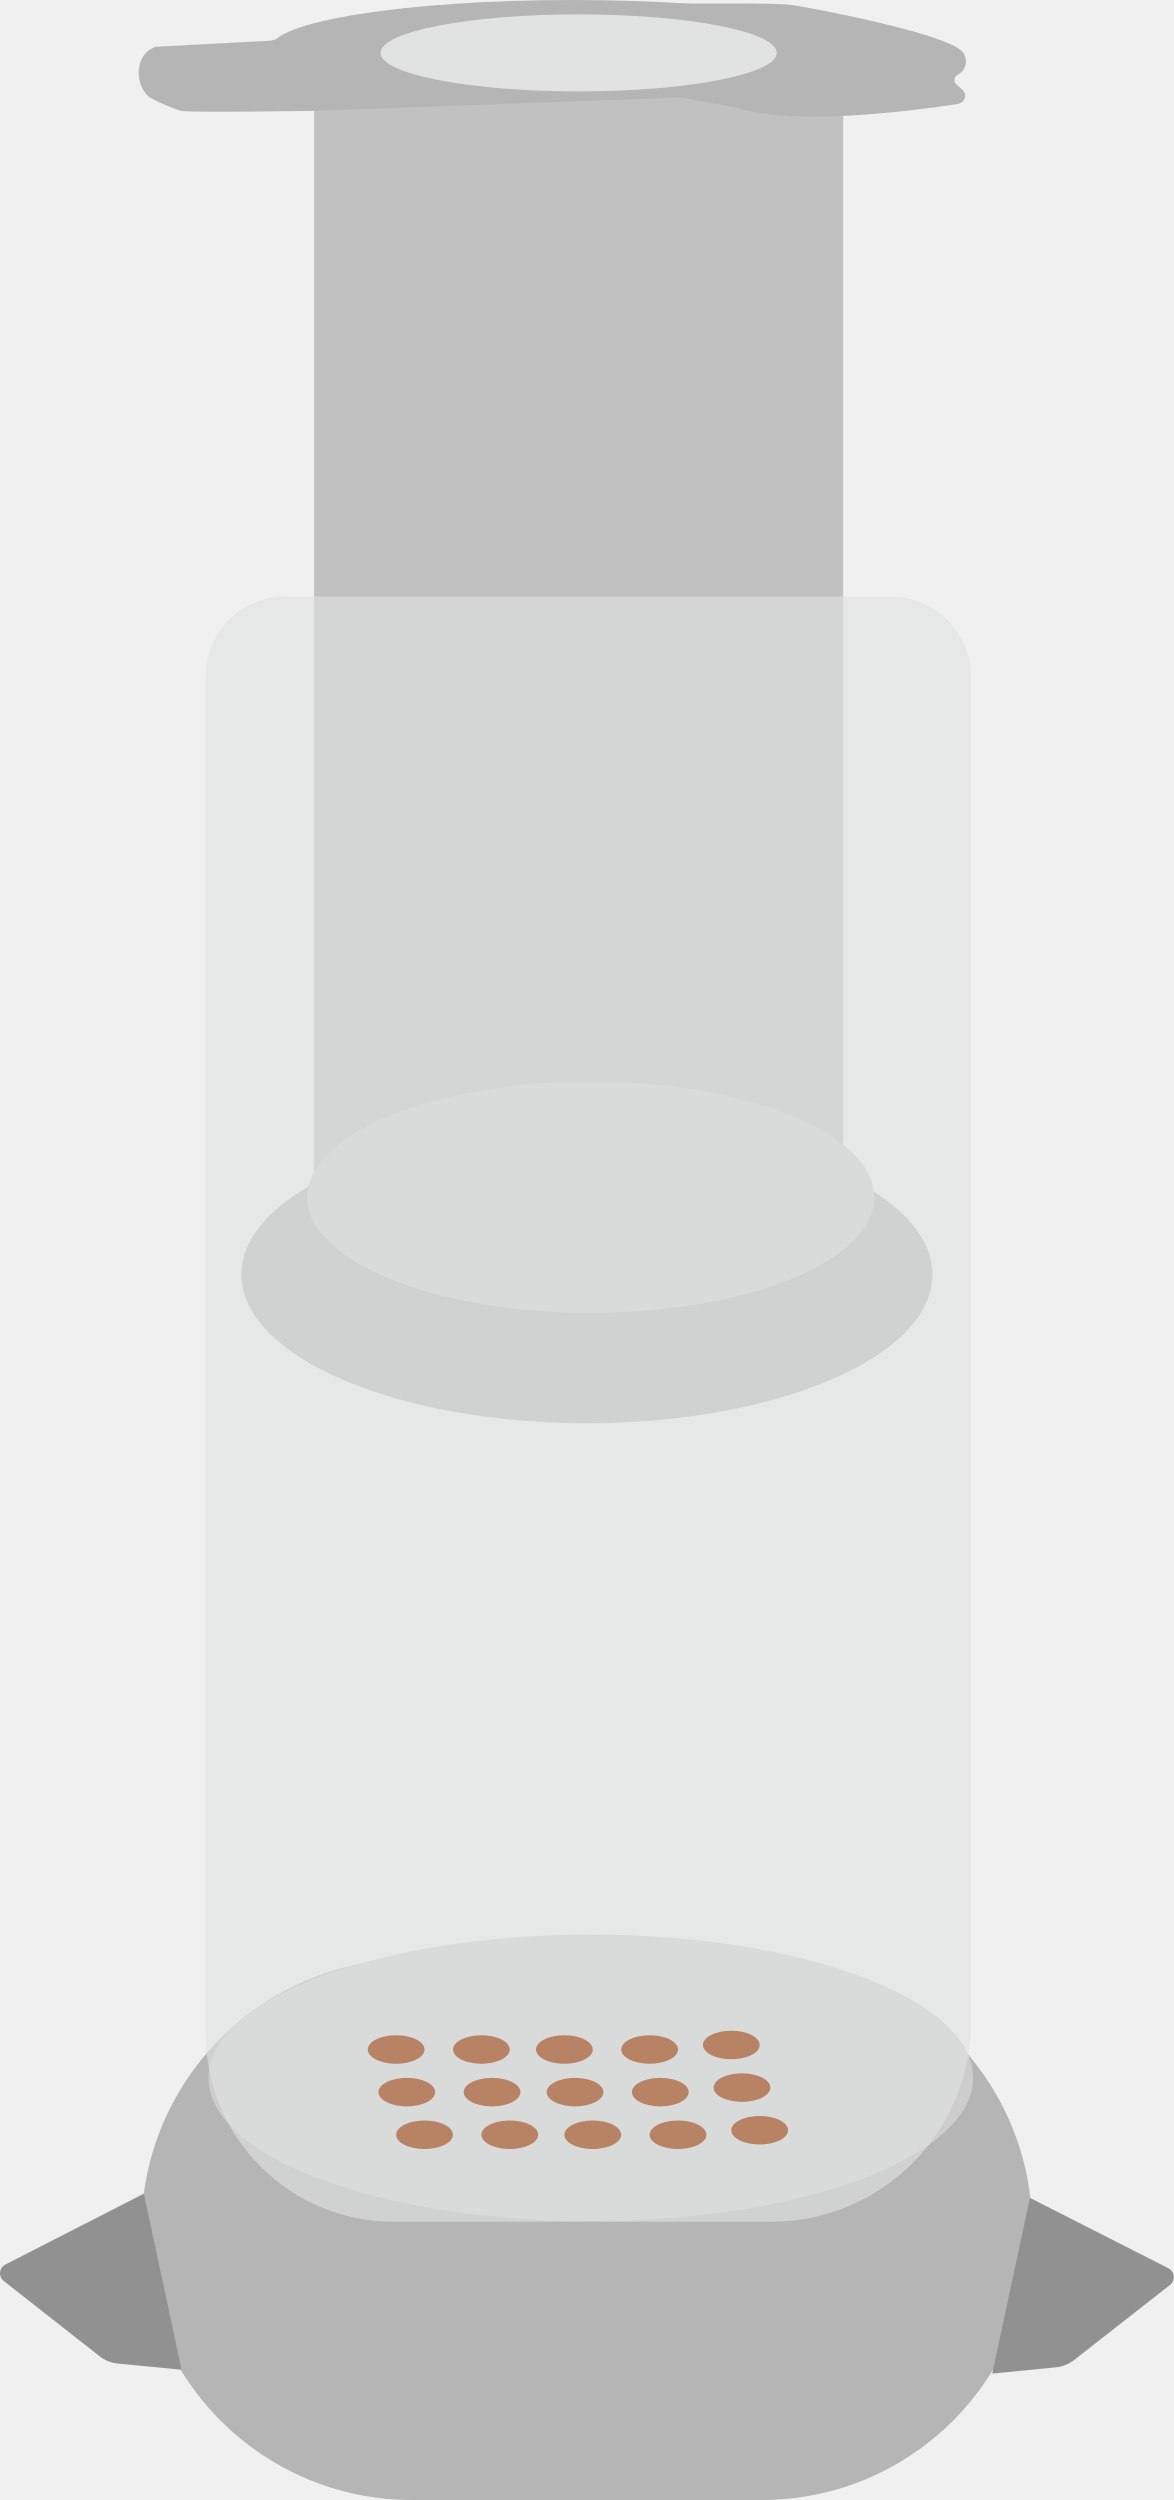
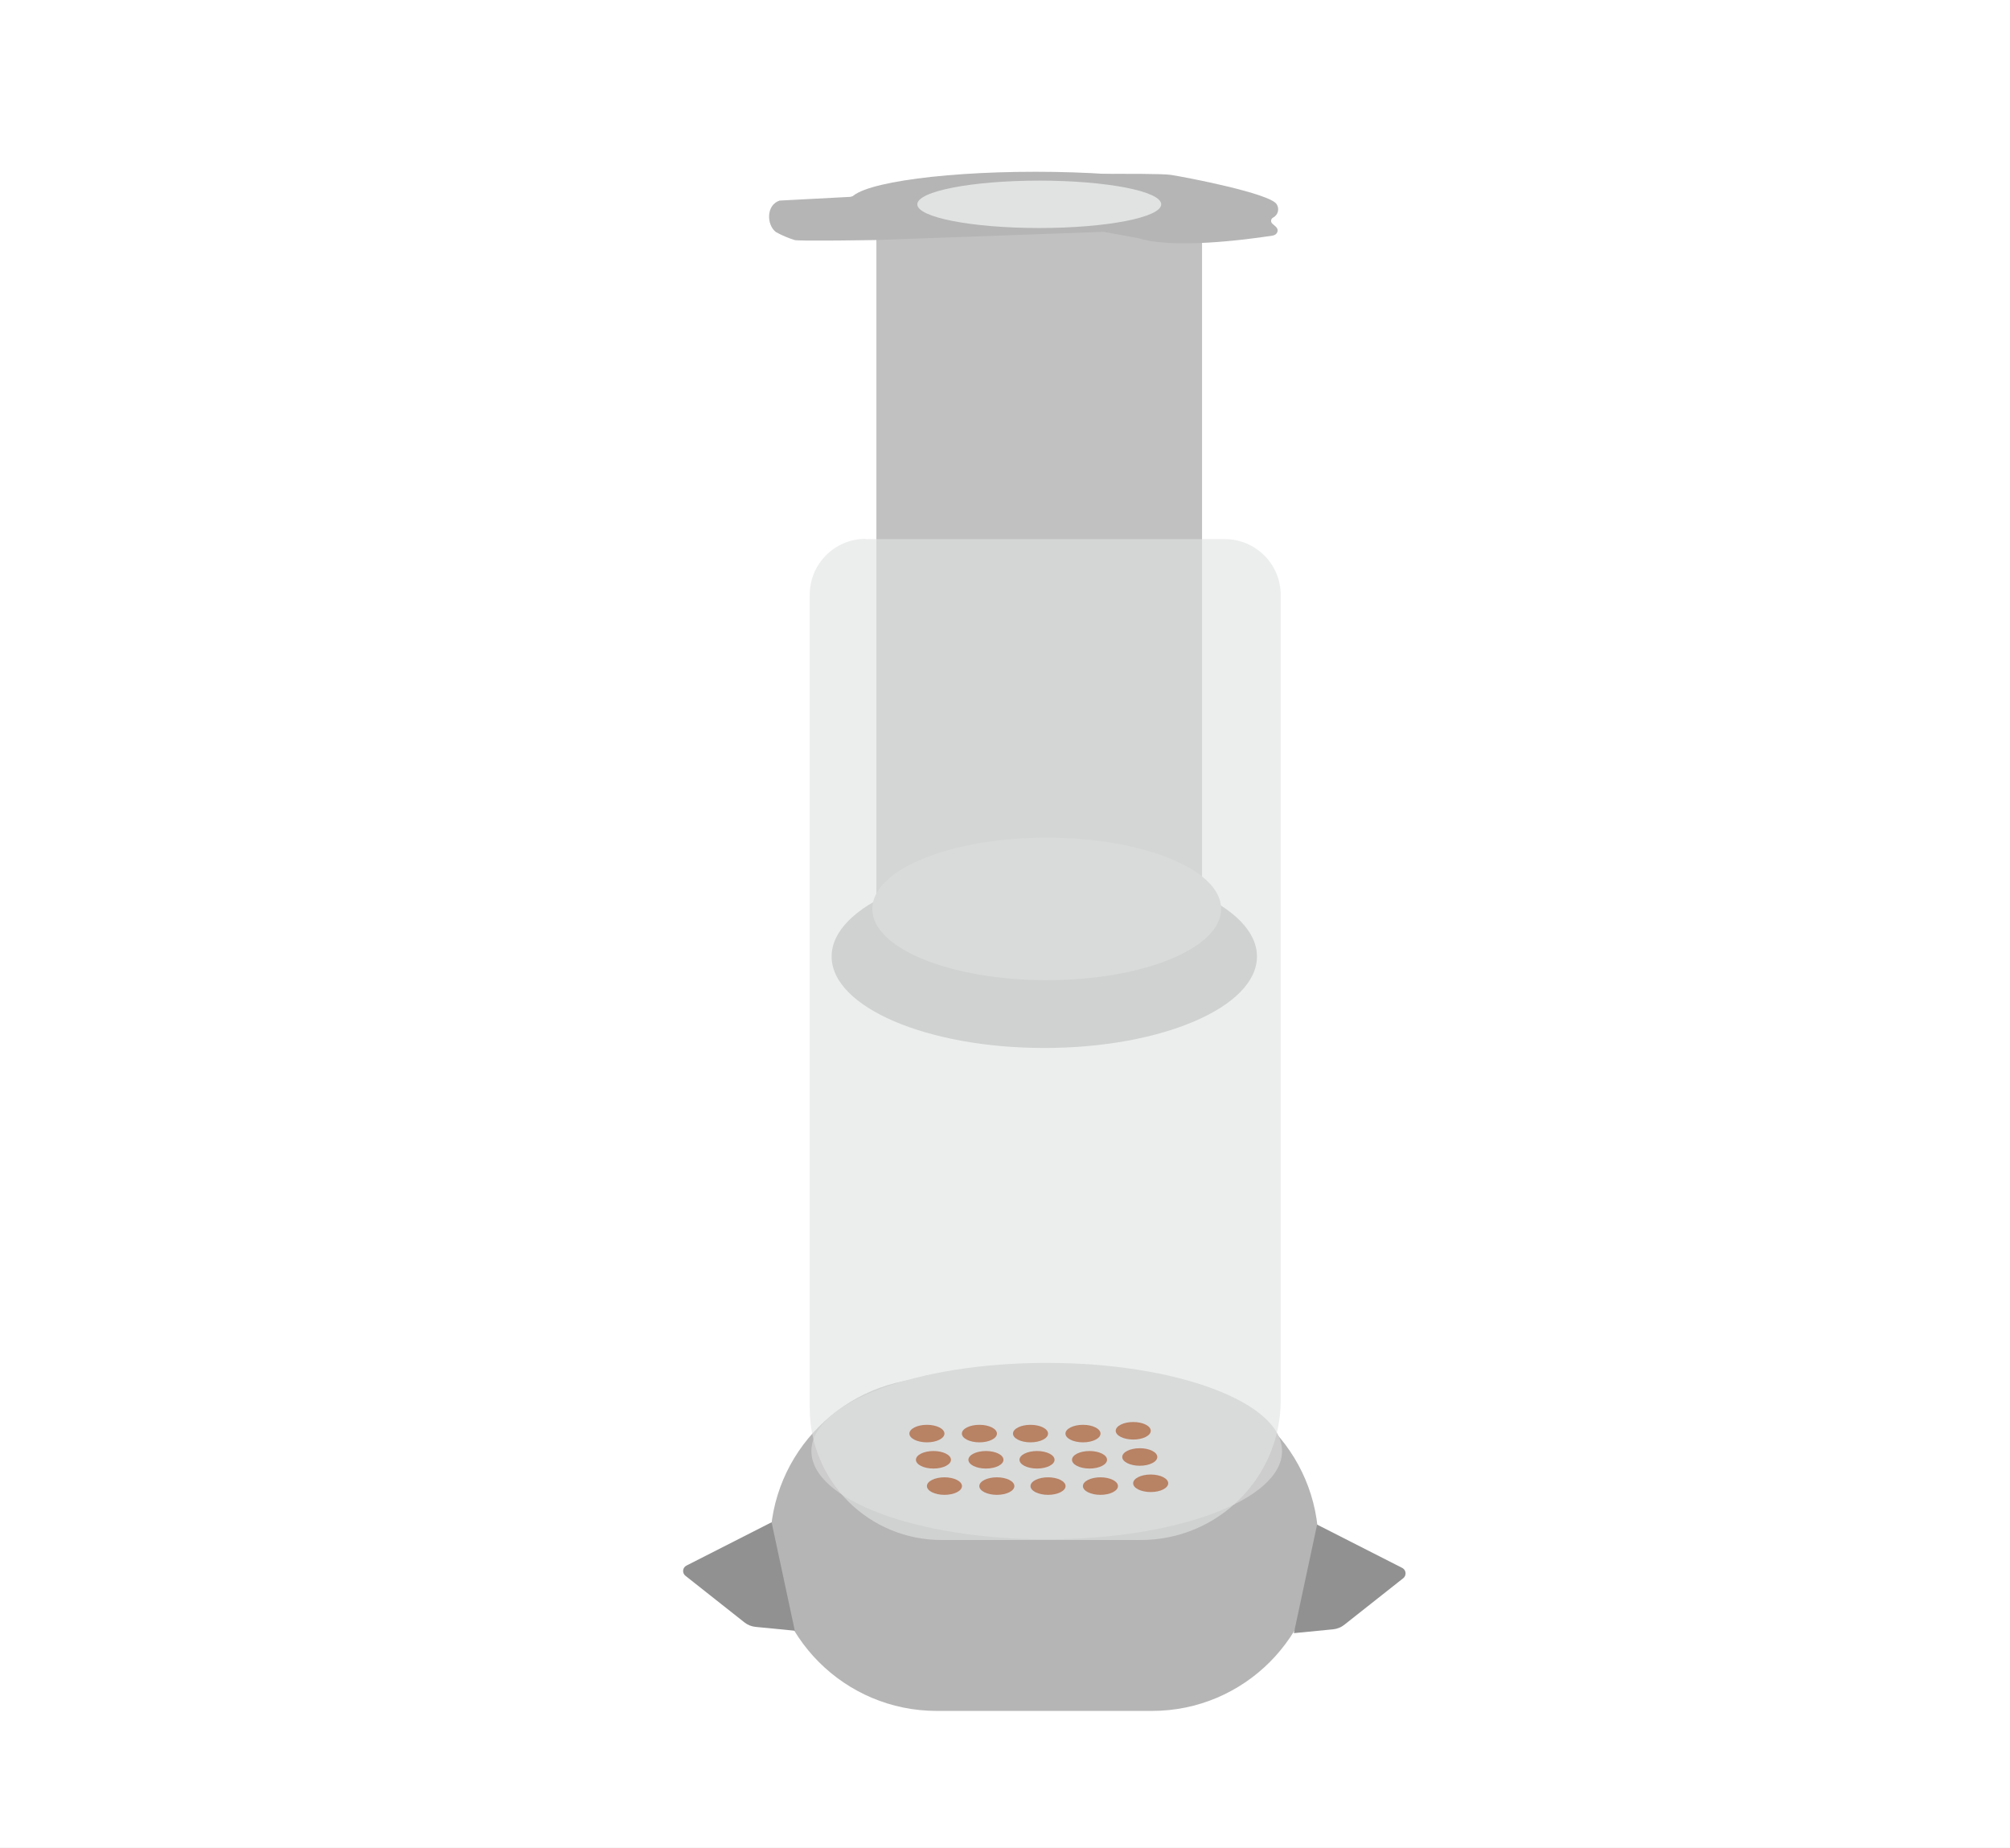
- <svg xmlns="http://www.w3.org/2000/svg" viewBox="0 0 88.12 187.68">
+ <svg xmlns="http://www.w3.org/2000/svg" viewBox="0 0 215.59 198.12">
  <defs>
-     <style>.cls-1{fill:#c1c1c1;}.cls-2{fill:#b5b5b5;}.cls-3{fill:#cdcdcd;}.cls-4{fill:#919191;}.cls-5,.cls-6{fill:#e1e3e2;}.cls-6{opacity:0.62;}.cls-7{fill:#b88265;}</style>
+     <style>.cls-1{fill:#fff;}.cls-2{fill:none;}.cls-3{fill:#c1c1c1;}.cls-4{fill:#b5b5b5;}.cls-5{fill:#cdcdcd;}.cls-6{fill:#919191;}.cls-7,.cls-8{fill:#e1e3e2;}.cls-8{opacity:0.62;}.cls-9{fill:#b88265;}</style>
  </defs>
  <g id="Ebene_2" data-name="Ebene 2">
    <g id="Ebene_2-2" data-name="Ebene 2">
+       <g id="Rechteck_2318" data-name="Rechteck 2318">
+         <rect class="cls-1" width="215.59" height="198.12" />
+         <rect class="cls-2" x="0.29" y="0.38" width="215.02" height="197.37" />
+       </g>
      <g id="DelterPress">
-         <rect class="cls-1" x="23.58" y="6.46" width="39.72" height="85.55" />
-         <ellipse class="cls-2" cx="44.06" cy="95.68" rx="25.94" ry="11.16" />
-         <ellipse class="cls-3" cx="44.35" cy="89.88" rx="21.28" ry="8.68" />
-         <rect class="cls-2" x="10.62" y="147.06" width="66.87" height="40.62" rx="20.31" />
-         <ellipse class="cls-3" cx="44.35" cy="155.99" rx="28.7" ry="10.76" />
-         <path class="cls-4" d="M10.8,164.68.41,170a.74.74,0,0,0-.13,1.24l7.2,5.65a2.63,2.63,0,0,0,1.37.55l4.78.46" />
-         <path class="cls-4" d="M77.32,165l10.39,5.28a.75.75,0,0,1,.13,1.25l-7.2,5.64a2.66,2.66,0,0,1-1.37.55l-4.78.47" />
-         <ellipse class="cls-2" cx="42.98" cy="3.6" rx="22.63" ry="3.6" />
-         <path class="cls-2" d="M23.58,8.32s-9.56.15-10,0a12.65,12.65,0,0,1-2.33-1C10.12,6.5,10,4.07,11.7,3.51l8.65-.46L23,2.29,30.54,1l8-.59h2.56S57.53.09,59.41.37,71.6,2.63,72.34,4a1.13,1.13,0,0,1-.45,1.62.44.44,0,0,0-.08.73l.44.4c.42.37.17,1-.43,1.07-3.39.51-12.17,1.65-16.4.3L51.2,7.32" />
-         <ellipse class="cls-5" cx="43.44" cy="3.97" rx="14.87" ry="2.89" />
-         <path class="cls-6" d="M21.41,44.79H66.89a6,6,0,0,1,6,6v101a15,15,0,0,1-15,15H29.55a14.11,14.11,0,0,1-14.11-14.11V50.76a6,6,0,0,1,6-6Z" />
-         <ellipse class="cls-7" cx="29.74" cy="153.86" rx="2.13" ry="1.07" />
-         <ellipse class="cls-7" cx="30.54" cy="157.06" rx="2.13" ry="1.07" />
-         <ellipse class="cls-7" cx="31.87" cy="160.26" rx="2.13" ry="1.07" />
-         <ellipse class="cls-7" cx="36.14" cy="153.86" rx="2.13" ry="1.07" />
-         <ellipse class="cls-7" cx="36.94" cy="157.06" rx="2.13" ry="1.07" />
-         <ellipse class="cls-7" cx="38.27" cy="160.26" rx="2.13" ry="1.07" />
-         <ellipse class="cls-7" cx="42.37" cy="153.86" rx="2.13" ry="1.07" />
-         <ellipse class="cls-7" cx="43.17" cy="157.06" rx="2.13" ry="1.07" />
-         <ellipse class="cls-7" cx="44.5" cy="160.26" rx="2.13" ry="1.07" />
-         <ellipse class="cls-7" cx="48.77" cy="153.86" rx="2.13" ry="1.07" />
-         <ellipse class="cls-7" cx="49.57" cy="157.06" rx="2.13" ry="1.07" />
-         <ellipse class="cls-7" cx="50.9" cy="160.26" rx="2.13" ry="1.07" />
-         <ellipse class="cls-7" cx="54.9" cy="153.52" rx="2.13" ry="1.07" />
-         <ellipse class="cls-7" cx="55.7" cy="156.72" rx="2.13" ry="1.07" />
-         <ellipse class="cls-7" cx="57.03" cy="159.92" rx="2.13" ry="1.07" />
+         <rect class="cls-3" x="94" y="24.11" width="34.93" height="75.23" />
+         <ellipse class="cls-4" cx="112.01" cy="102.57" rx="22.81" ry="9.81" />
+         <ellipse class="cls-5" cx="112.27" cy="97.47" rx="18.71" ry="7.64" />
+         <rect class="cls-4" x="82.61" y="147.75" width="58.81" height="35.72" rx="17.86" />
+         <ellipse class="cls-5" cx="112.27" cy="155.61" rx="25.24" ry="9.46" />
+         <path class="cls-6" d="M82.76,163.24l-9.14,4.65a.65.65,0,0,0-.1,1.09l6.33,5a2.27,2.27,0,0,0,1.2.48l4.2.41" />
+         <path class="cls-6" d="M141.27,163.49l9.14,4.65a.66.66,0,0,1,.1,1.1l-6.33,5a2.27,2.27,0,0,1-1.2.48l-4.2.41" />
+         <ellipse class="cls-4" cx="111.07" cy="21.59" rx="19.9" ry="3.17" />
+         <path class="cls-4" d="M94,25.74s-8.4.14-8.77,0a11,11,0,0,1-2-.85c-1-.75-1.09-2.88.38-3.38l7.6-.4,2.31-.68,6.66-1.16,7.05-.52h2.25s14.43-.25,16.08,0,10.72,2,11.38,3.16a1,1,0,0,1-.4,1.43.39.39,0,0,0-.07.64l.39.35c.36.33.15.86-.38.94-3,.46-10.71,1.45-14.42.26l-3.71-.67" />
+         <ellipse class="cls-7" cx="111.47" cy="21.91" rx="13.08" ry="2.54" />
+         <path class="cls-8" d="M92.82,57.81h38.55a6,6,0,0,1,6,6v86.33a15,15,0,0,1-15,15H101A14.11,14.11,0,0,1,86.85,151V63.78a6,6,0,0,1,6-6Z" />
+         <ellipse class="cls-9" cx="99.42" cy="153.73" rx="1.88" ry="0.94" />
+         <ellipse class="cls-9" cx="100.12" cy="156.54" rx="1.88" ry="0.94" />
+         <ellipse class="cls-9" cx="101.3" cy="159.36" rx="1.88" ry="0.94" />
+         <ellipse class="cls-9" cx="105.05" cy="153.73" rx="1.88" ry="0.94" />
+         <ellipse class="cls-9" cx="105.75" cy="156.54" rx="1.88" ry="0.94" />
+         <ellipse class="cls-9" cx="106.92" cy="159.36" rx="1.88" ry="0.94" />
+         <ellipse class="cls-9" cx="110.53" cy="153.73" rx="1.88" ry="0.94" />
+         <ellipse class="cls-9" cx="111.23" cy="156.54" rx="1.88" ry="0.94" />
+         <ellipse class="cls-9" cx="112.41" cy="159.36" rx="1.88" ry="0.94" />
+         <ellipse class="cls-9" cx="116.16" cy="153.73" rx="1.88" ry="0.94" />
+         <ellipse class="cls-9" cx="116.86" cy="156.54" rx="1.88" ry="0.94" />
+         <ellipse class="cls-9" cx="118.03" cy="159.36" rx="1.88" ry="0.94" />
+         <ellipse class="cls-9" cx="121.55" cy="153.43" rx="1.88" ry="0.94" />
+         <ellipse class="cls-9" cx="122.25" cy="156.24" rx="1.88" ry="0.94" />
+         <ellipse class="cls-9" cx="123.42" cy="159.06" rx="1.88" ry="0.94" />
      </g>
    </g>
  </g>
</svg>
